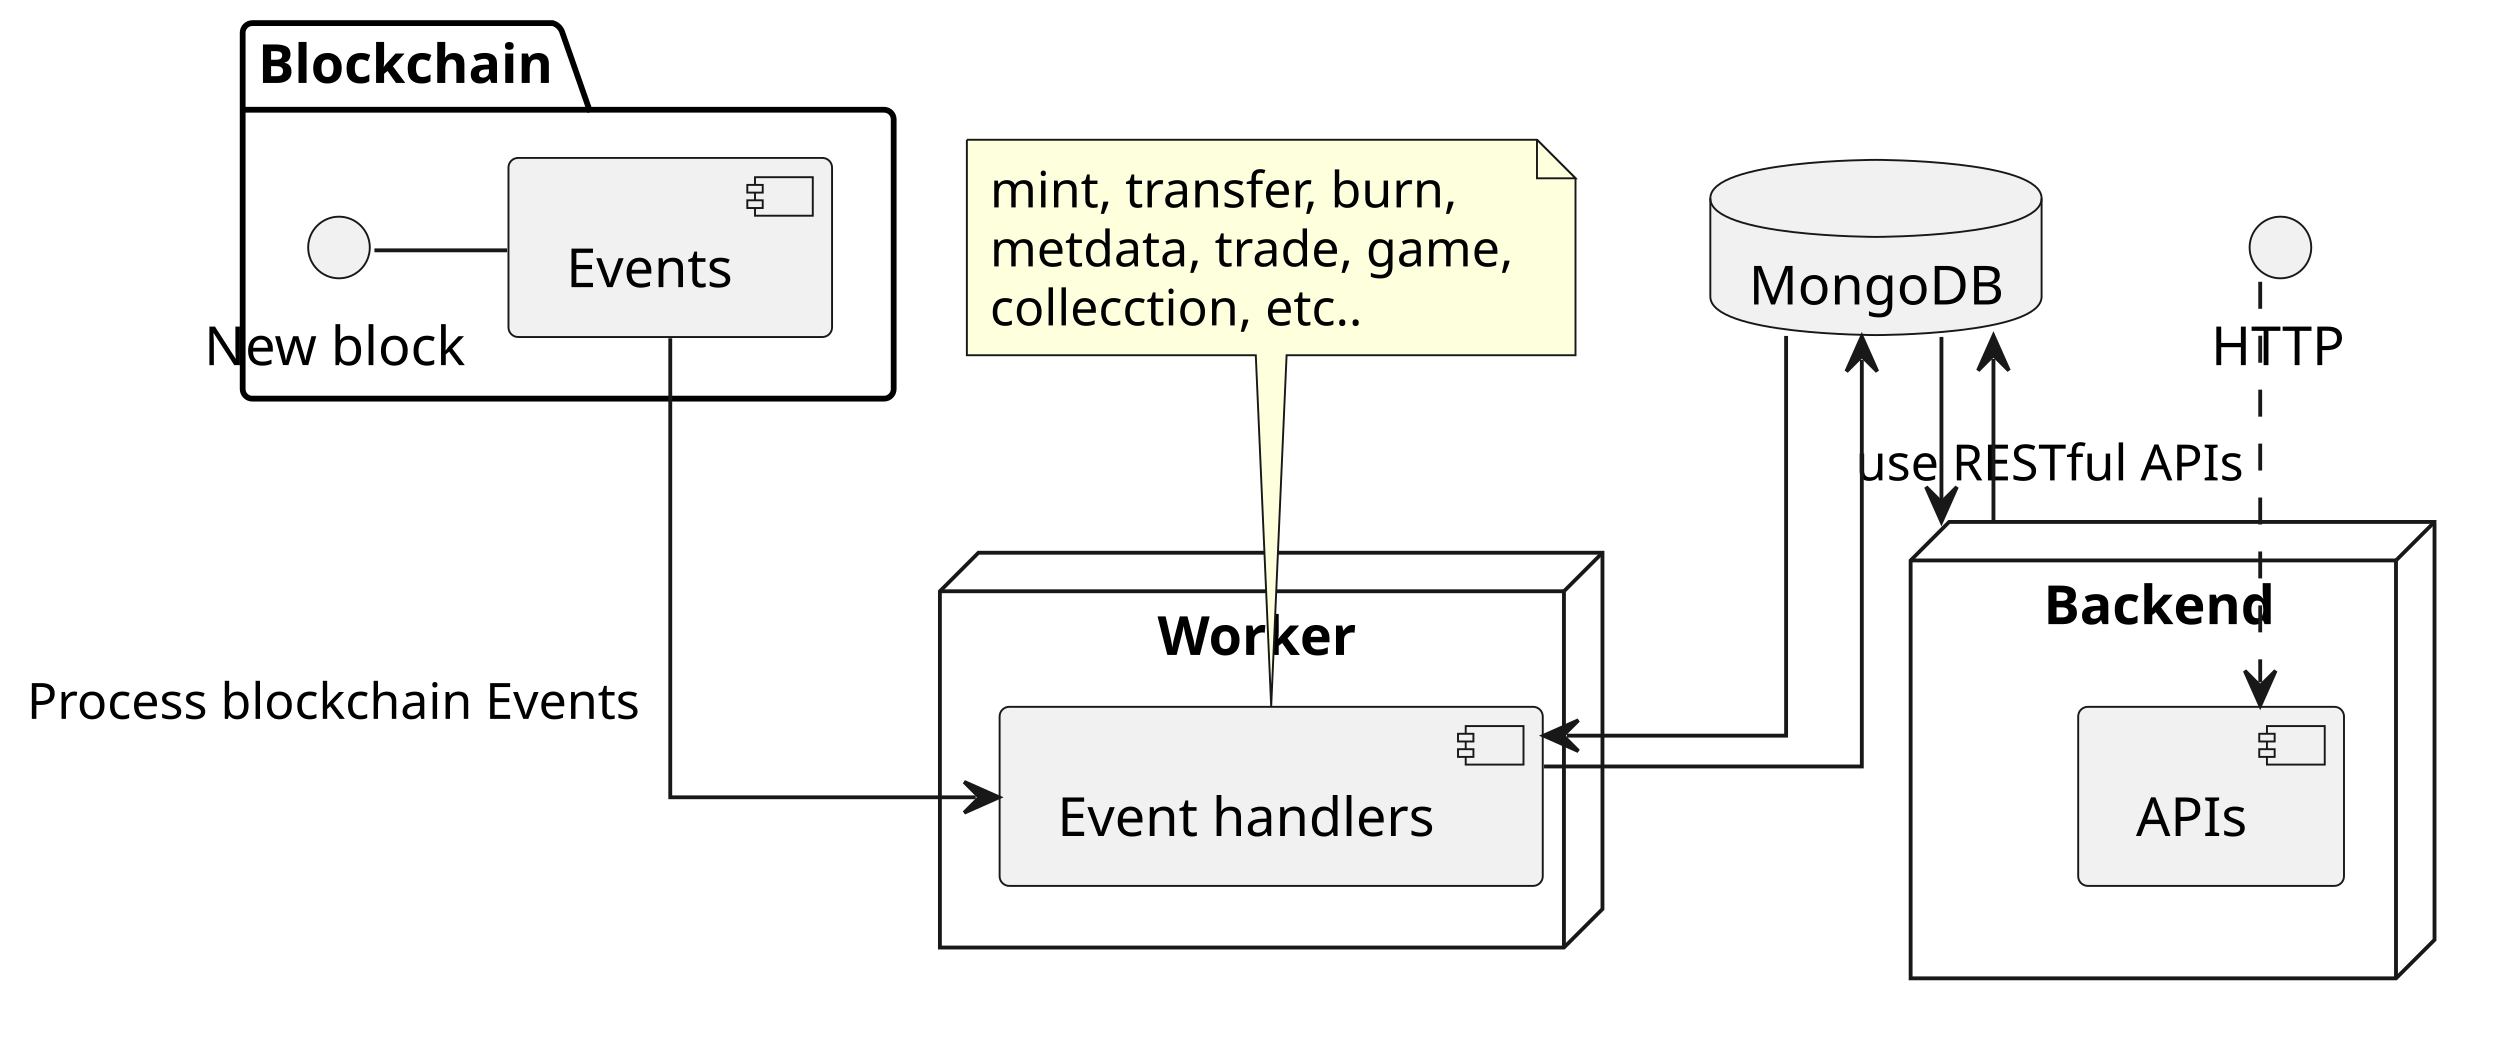
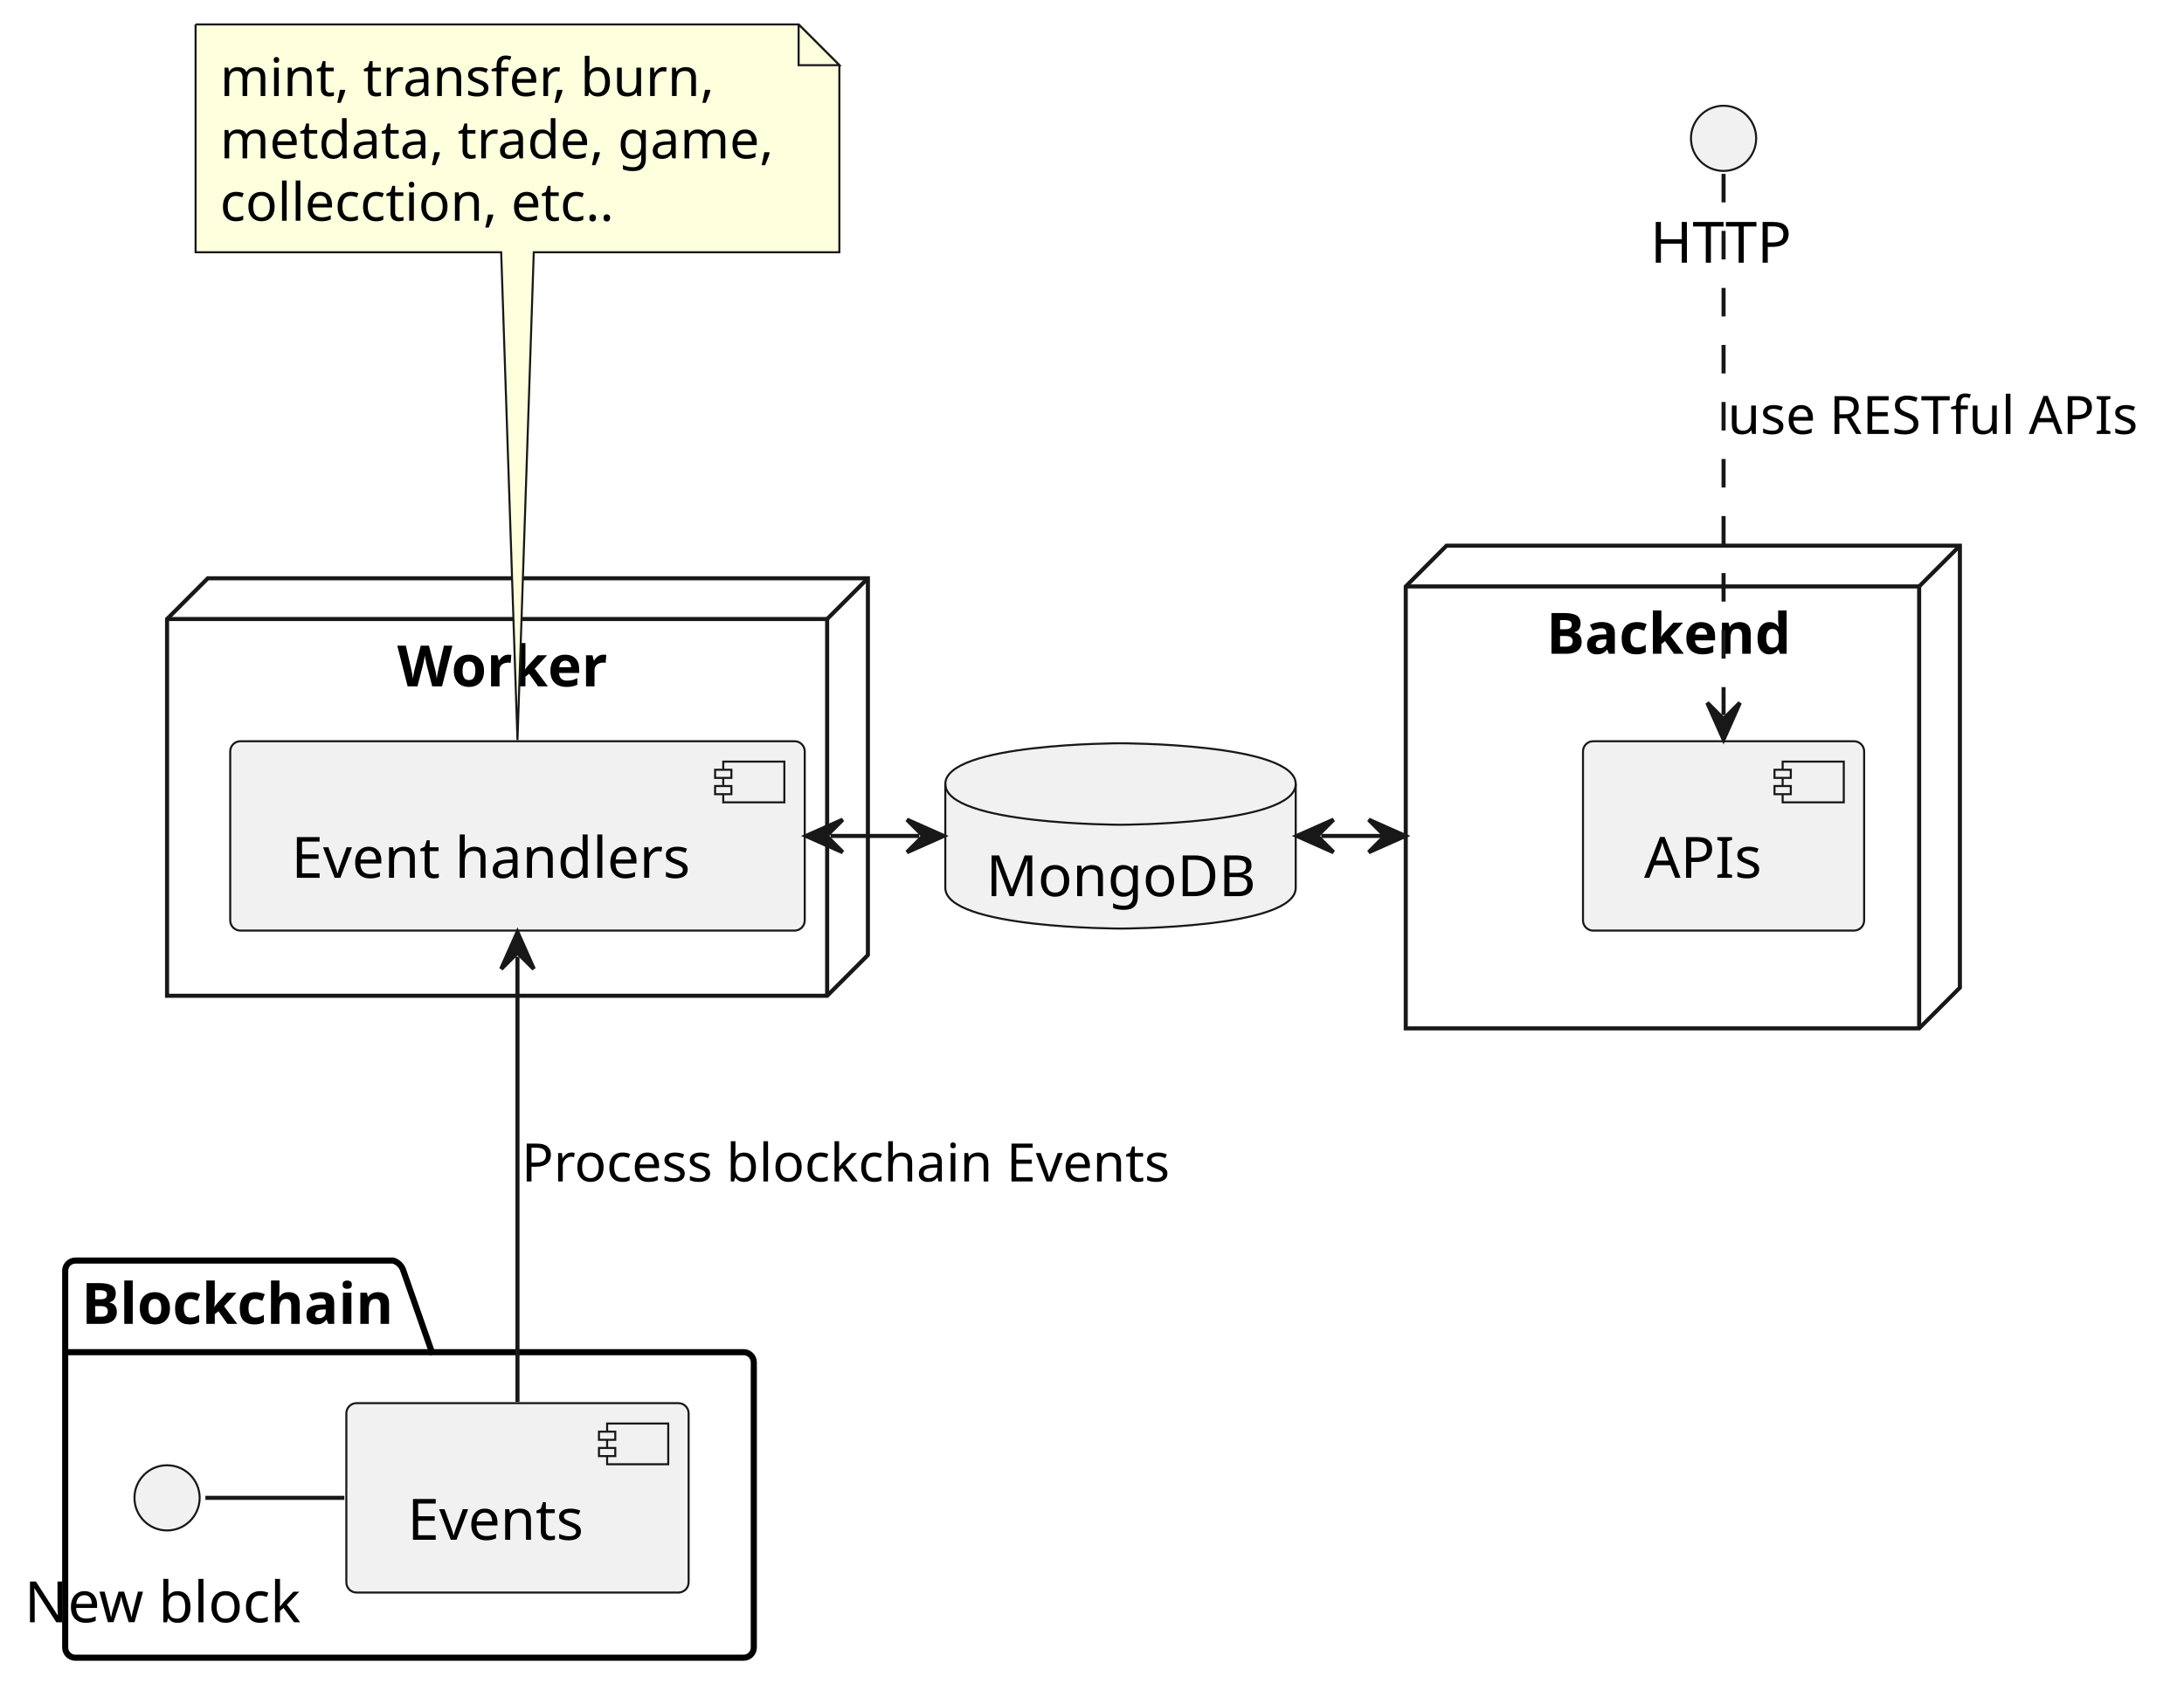
- <svg xmlns="http://www.w3.org/2000/svg" contentStyleType="text/css" height="270px" preserveAspectRatio="none" style="width:649px;height:270px;background:#FFFFFF;" version="1.1" viewBox="0 0 649 270" width="649px" zoomAndPan="magnify">
+ <svg xmlns="http://www.w3.org/2000/svg" contentStyleType="text/css" height="413px" preserveAspectRatio="none" style="width:536px;height:413px;background:#FFFFFF;" version="1.1" viewBox="0 0 536 413" width="536px" zoomAndPan="magnify">
  <defs />
  <g>
    <g id="cluster_Blockchain">
-       <path d="M65.5,6 L143.5,6 A3.75,3.75 0 0 1 146,8.5 L153,28.488 L229.5,28.488 A2.5,2.5 0 0 1 232,30.988 L232,100.99 A2.5,2.5 0 0 1 229.5,103.49 L65.5,103.49 A2.5,2.5 0 0 1 63,100.99 L63,8.5 A2.5,2.5 0 0 1 65.5,6 " fill="none" style="stroke:#000000;stroke-width:1.5;" />
-       <line style="stroke:#000000;stroke-width:1.5;" x1="63" x2="153" y1="28.488" y2="28.488" />
-       <text fill="#000000" font-family="sans-serif" font-size="14" font-weight="bold" lengthAdjust="spacing" textLength="77" x="67" y="21.535">Blockchain</text>
+       <path d="M18.5,309.45 L96.5,309.45 A3.75,3.75 0 0 1 99,311.95 L106,331.938 L182.5,331.938 A2.5,2.5 0 0 1 185,334.438 L185,404.44 A2.5,2.5 0 0 1 182.5,406.94 L18.5,406.94 A2.5,2.5 0 0 1 16,404.44 L16,311.95 A2.5,2.5 0 0 1 18.5,309.45 " fill="none" style="stroke:#000000;stroke-width:1.5;" />
+       <line style="stroke:#000000;stroke-width:1.5;" x1="16" x2="106" y1="331.938" y2="331.938" />
+       <text fill="#000000" font-family="sans-serif" font-size="14" font-weight="bold" lengthAdjust="spacing" textLength="77" x="20" y="324.985">Blockchain</text>
    </g>
    <g id="cluster_Worker">
-       <polygon fill="none" points="244,153.49,254,143.49,416,143.49,416,235.98,406,245.98,244,245.98,244,153.49" style="stroke:#181818;stroke-width:1.0;" />
-       <line style="stroke:#181818;stroke-width:1.0;" x1="406" x2="416" y1="153.49" y2="143.49" />
-       <line style="stroke:#181818;stroke-width:1.0;" x1="244" x2="406" y1="153.49" y2="153.49" />
-       <line style="stroke:#181818;stroke-width:1.0;" x1="406" x2="406" y1="153.49" y2="245.98" />
-       <text fill="#000000" font-family="sans-serif" font-size="14" font-weight="bold" lengthAdjust="spacing" textLength="51" x="300.5" y="170.025">Worker</text>
+       <polygon fill="none" points="41,151.96,51,141.96,213,141.96,213,234.45,203,244.45,41,244.45,41,151.96" style="stroke:#181818;stroke-width:1.0;" />
+       <line style="stroke:#181818;stroke-width:1.0;" x1="203" x2="213" y1="151.96" y2="141.96" />
+       <line style="stroke:#181818;stroke-width:1.0;" x1="41" x2="203" y1="151.96" y2="151.96" />
+       <line style="stroke:#181818;stroke-width:1.0;" x1="203" x2="203" y1="151.96" y2="244.45" />
+       <text fill="#000000" font-family="sans-serif" font-size="14" font-weight="bold" lengthAdjust="spacing" textLength="51" x="97.5" y="168.495">Worker</text>
    </g>
    <g id="cluster_Backend">
-       <polygon fill="none" points="496,145.49,506,135.49,632,135.49,632,243.98,622,253.98,496,253.98,496,145.49" style="stroke:#181818;stroke-width:1.0;" />
-       <line style="stroke:#181818;stroke-width:1.0;" x1="622" x2="632" y1="145.49" y2="135.49" />
-       <line style="stroke:#181818;stroke-width:1.0;" x1="496" x2="622" y1="145.49" y2="145.49" />
-       <line style="stroke:#181818;stroke-width:1.0;" x1="622" x2="622" y1="145.49" y2="253.98" />
-       <text fill="#000000" font-family="sans-serif" font-size="14" font-weight="bold" lengthAdjust="spacing" textLength="59" x="530.5" y="162.025">Backend</text>
+       <polygon fill="none" points="345,143.96,355,133.96,481,133.96,481,242.45,471,252.45,345,252.45,345,143.96" style="stroke:#181818;stroke-width:1.0;" />
+       <line style="stroke:#181818;stroke-width:1.0;" x1="471" x2="481" y1="143.96" y2="133.96" />
+       <line style="stroke:#181818;stroke-width:1.0;" x1="345" x2="471" y1="143.96" y2="143.96" />
+       <line style="stroke:#181818;stroke-width:1.0;" x1="471" x2="471" y1="143.96" y2="252.45" />
+       <text fill="#000000" font-family="sans-serif" font-size="14" font-weight="bold" lengthAdjust="spacing" textLength="59" x="379.5" y="160.495">Backend</text>
    </g>
    <g id="elem_New block">
-       <ellipse cx="88" cy="64.25" fill="#F1F1F1" rx="8" ry="8" style="stroke:#181818;stroke-width:0.5;" />
-       <text fill="#000000" font-family="sans-serif" font-size="14" lengthAdjust="spacing" textLength="70" x="53" y="94.785">New block</text>
+       <ellipse cx="41" cy="367.7" fill="#F1F1F1" rx="8" ry="8" style="stroke:#181818;stroke-width:0.5;" />
+       <text fill="#000000" font-family="sans-serif" font-size="14" lengthAdjust="spacing" textLength="70" x="6" y="398.235">New block</text>
    </g>
    <g id="elem_Events">
-       <rect fill="#F1F1F1" height="46.488" rx="2.5" ry="2.5" style="stroke:#181818;stroke-width:0.5;" width="84" x="132" y="41" />
-       <rect fill="#F1F1F1" height="10" style="stroke:#181818;stroke-width:0.5;" width="15" x="196" y="46" />
-       <rect fill="#F1F1F1" height="2" style="stroke:#181818;stroke-width:0.5;" width="4" x="194" y="48" />
-       <rect fill="#F1F1F1" height="2" style="stroke:#181818;stroke-width:0.5;" width="4" x="194" y="52" />
-       <text fill="#000000" font-family="sans-serif" font-size="14" lengthAdjust="spacing" textLength="44" x="147" y="74.535">Events</text>
+       <rect fill="#F1F1F1" height="46.488" rx="2.5" ry="2.5" style="stroke:#181818;stroke-width:0.5;" width="84" x="85" y="344.45" />
+       <rect fill="#F1F1F1" height="10" style="stroke:#181818;stroke-width:0.5;" width="15" x="149" y="349.45" />
+       <rect fill="#F1F1F1" height="2" style="stroke:#181818;stroke-width:0.5;" width="4" x="147" y="351.45" />
+       <rect fill="#F1F1F1" height="2" style="stroke:#181818;stroke-width:0.5;" width="4" x="147" y="355.45" />
+       <text fill="#000000" font-family="sans-serif" font-size="14" lengthAdjust="spacing" textLength="44" x="100" y="377.985">Events</text>
    </g>
    <g id="elem_Event handlers">
-       <rect fill="#F1F1F1" height="46.488" rx="2.5" ry="2.5" style="stroke:#181818;stroke-width:0.5;" width="141" x="259.5" y="183.49" />
-       <rect fill="#F1F1F1" height="10" style="stroke:#181818;stroke-width:0.5;" width="15" x="380.5" y="188.49" />
-       <rect fill="#F1F1F1" height="2" style="stroke:#181818;stroke-width:0.5;" width="4" x="378.5" y="190.49" />
-       <rect fill="#F1F1F1" height="2" style="stroke:#181818;stroke-width:0.5;" width="4" x="378.5" y="194.49" />
-       <text fill="#000000" font-family="sans-serif" font-size="14" lengthAdjust="spacing" textLength="101" x="274.5" y="217.025">Event handlers</text>
+       <rect fill="#F1F1F1" height="46.488" rx="2.5" ry="2.5" style="stroke:#181818;stroke-width:0.5;" width="141" x="56.5" y="181.96" />
+       <rect fill="#F1F1F1" height="10" style="stroke:#181818;stroke-width:0.5;" width="15" x="177.5" y="186.96" />
+       <rect fill="#F1F1F1" height="2" style="stroke:#181818;stroke-width:0.5;" width="4" x="175.5" y="188.96" />
+       <rect fill="#F1F1F1" height="2" style="stroke:#181818;stroke-width:0.5;" width="4" x="175.5" y="192.96" />
+       <text fill="#000000" font-family="sans-serif" font-size="14" lengthAdjust="spacing" textLength="101" x="71.5" y="215.495">Event handlers</text>
    </g>
    <g id="elem_APIs">
-       <rect fill="#F1F1F1" height="46.488" rx="2.5" ry="2.5" style="stroke:#181818;stroke-width:0.5;" width="69" x="539.5" y="183.49" />
-       <rect fill="#F1F1F1" height="10" style="stroke:#181818;stroke-width:0.5;" width="15" x="588.5" y="188.49" />
-       <rect fill="#F1F1F1" height="2" style="stroke:#181818;stroke-width:0.5;" width="4" x="586.5" y="190.49" />
-       <rect fill="#F1F1F1" height="2" style="stroke:#181818;stroke-width:0.5;" width="4" x="586.5" y="194.49" />
-       <text fill="#000000" font-family="sans-serif" font-size="14" lengthAdjust="spacing" textLength="29" x="554.5" y="217.025">APIs</text>
+       <rect fill="#F1F1F1" height="46.488" rx="2.5" ry="2.5" style="stroke:#181818;stroke-width:0.5;" width="69" x="388.5" y="181.96" />
+       <rect fill="#F1F1F1" height="10" style="stroke:#181818;stroke-width:0.5;" width="15" x="437.5" y="186.96" />
+       <rect fill="#F1F1F1" height="2" style="stroke:#181818;stroke-width:0.5;" width="4" x="435.5" y="188.96" />
+       <rect fill="#F1F1F1" height="2" style="stroke:#181818;stroke-width:0.5;" width="4" x="435.5" y="192.96" />
+       <text fill="#000000" font-family="sans-serif" font-size="14" lengthAdjust="spacing" textLength="29" x="403.5" y="215.495">APIs</text>
    </g>
    <g id="elem_MongoDB">
-       <path d="M444,51.5 C444,41.5 487,41.5 487,41.5 C487,41.5 530,41.5 530,51.5 L530,76.988 C530,86.988 487,86.988 487,86.988 C487,86.988 444,86.988 444,76.988 L444,51.5 " fill="#F1F1F1" style="stroke:#181818;stroke-width:0.5;" />
-       <path d="M444,51.5 C444,61.5 487,61.5 487,61.5 C487,61.5 530,61.5 530,51.5 " fill="none" style="stroke:#181818;stroke-width:0.5;" />
-       <text fill="#000000" font-family="sans-serif" font-size="14" lengthAdjust="spacing" textLength="66" x="454" y="79.035">MongoDB</text>
+       <path d="M232,192.46 C232,182.46 275,182.46 275,182.46 C275,182.46 318,182.46 318,192.46 L318,217.948 C318,227.948 275,227.948 275,227.948 C275,227.948 232,227.948 232,217.948 L232,192.46 " fill="#F1F1F1" style="stroke:#181818;stroke-width:0.5;" />
+       <path d="M232,192.46 C232,202.46 275,202.46 275,202.46 C275,202.46 318,202.46 318,192.46 " fill="none" style="stroke:#181818;stroke-width:0.5;" />
+       <text fill="#000000" font-family="sans-serif" font-size="14" lengthAdjust="spacing" textLength="66" x="242" y="219.995">MongoDB</text>
    </g>
    <g id="elem_EventHandleNote">
-       <path d="M251,36.28 L251,92.212 A0,0 0 0 0 251,92.212 L326,92.212 L330,183.36 L334,92.212 L409,92.212 A0,0 0 0 0 409,92.212 L409,46.28 L399,36.28 L251,36.28 A0,0 0 0 0 251,36.28 " fill="#FEFFDD" style="stroke:#181818;stroke-width:0.5;" />
-       <path d="M399,36.28 L399,46.28 L409,46.28 L399,36.28 " fill="#FEFFDD" style="stroke:#181818;stroke-width:0.5;" />
-       <text fill="#000000" font-family="sans-serif" font-size="13" lengthAdjust="spacing" textLength="127" x="257" y="53.848">mint, transfer, burn,</text>
-       <text fill="#000000" font-family="sans-serif" font-size="13" lengthAdjust="spacing" textLength="137" x="257" y="69.159">metdata, trade, game,</text>
-       <text fill="#000000" font-family="sans-serif" font-size="13" lengthAdjust="spacing" textLength="104" x="257" y="84.469">collecction, etc..</text>
+       <path d="M48,6 L48,61.932 A0,0 0 0 0 48,61.932 L123,61.932 L127,181.69 L131,61.932 L206,61.932 A0,0 0 0 0 206,61.932 L206,16 L196,6 L48,6 A0,0 0 0 0 48,6 " fill="#FEFFDD" style="stroke:#181818;stroke-width:0.5;" />
+       <path d="M196,6 L196,16 L206,16 L196,6 " fill="#FEFFDD" style="stroke:#181818;stroke-width:0.5;" />
+       <text fill="#000000" font-family="sans-serif" font-size="13" lengthAdjust="spacing" textLength="127" x="54" y="23.568">mint, transfer, burn,</text>
+       <text fill="#000000" font-family="sans-serif" font-size="13" lengthAdjust="spacing" textLength="137" x="54" y="38.879">metdata, trade, game,</text>
+       <text fill="#000000" font-family="sans-serif" font-size="13" lengthAdjust="spacing" textLength="104" x="54" y="54.19">collecction, etc..</text>
    </g>
    <g id="elem_HTTP">
-       <ellipse cx="592" cy="64.25" fill="#F1F1F1" rx="8" ry="8" style="stroke:#181818;stroke-width:0.5;" />
-       <text fill="#000000" font-family="sans-serif" font-size="14" lengthAdjust="spacing" textLength="36" x="574" y="94.785">HTTP</text>
+       <ellipse cx="423" cy="33.96" fill="#F1F1F1" rx="8" ry="8" style="stroke:#181818;stroke-width:0.5;" />
+       <text fill="#000000" font-family="sans-serif" font-size="14" lengthAdjust="spacing" textLength="36" x="405" y="64.495">HTTP</text>
    </g>
    <g id="link_New block_Events">
-       <path d="M97.2,64.98 C105.61,64.98 118.67,64.98 131.65,64.98 " fill="none" id="New block-Events" style="stroke:#181818;stroke-width:1.0;" />
+       <path d="M50.41,367.7 C61.78,367.7 73.15,367.7 84.51,367.7 " fill="none" id="New block-Events" style="stroke:#181818;stroke-width:1.0;" />
    </g>
-     <g id="link_Events_Event handlers">
-       <path d="M174,87.82 C174,128.36 174,206.98 174,206.98 C174,206.98 212.03,206.98 253.3,206.98 " fill="none" id="Events-to-Event handlers" style="stroke:#181818;stroke-width:1.0;" />
-       <polygon fill="#181818" points="259.3,206.98,250.3,202.98,254.3,206.98,250.3,210.98,259.3,206.98" style="stroke:#181818;stroke-width:1.0;" />
-       <text fill="#000000" font-family="sans-serif" font-size="13" lengthAdjust="spacing" textLength="166" x="7" y="186.618">Process blockchain Events</text>
+     <g id="link_Event handlers_Events">
+       <path d="M127,234.86 C127,265.45 127,313.63 127,344.16 " fill="none" id="Event handlers-backto-Events" style="stroke:#181818;stroke-width:1.0;" />
+       <polygon fill="#181818" points="127,228.86,123,237.86,127,233.86,131,237.86,127,228.86" style="stroke:#181818;stroke-width:1.0;" />
+       <text fill="#000000" font-family="sans-serif" font-size="13" lengthAdjust="spacing" textLength="166" x="128" y="290.018">Process blockchain Events</text>
    </g>
    <g id="link_HTTP_APIs">
-       <path d="M586.75,73.16 C586.75,94.85 586.75,144.96 586.75,177.13 " fill="none" id="HTTP-to-APIs" style="stroke:#181818;stroke-width:1.0;stroke-dasharray:7.0,7.0;" />
-       <polygon fill="#181818" points="586.75,183.13,590.75,174.13,586.75,178.13,582.75,174.13,586.75,183.13" style="stroke:#181818;stroke-width:1.0;" />
-       <text fill="#000000" font-family="sans-serif" font-size="13" lengthAdjust="spacing" textLength="104" x="481.75" y="124.718">use RESTful APIs</text>
+       <path d="M423,42.68 C423,67.05 423,137.11 423,175.52 " fill="none" id="HTTP-to-APIs" style="stroke:#181818;stroke-width:1.0;stroke-dasharray:7.0,7.0;" />
+       <polygon fill="#181818" points="423,181.52,427,172.52,423,176.52,419,172.52,423,181.52" style="stroke:#181818;stroke-width:1.0;" />
+       <text fill="#000000" font-family="sans-serif" font-size="13" lengthAdjust="spacing" textLength="104" x="424" y="106.528">use RESTful APIs</text>
    </g>
    <g id="link_Event handlers_MongoDB">
-       <path d="M400.83,198.98 C441.01,198.98 483.33,198.98 483.33,198.98 C483.33,198.98 483.33,131.93 483.33,93.41 " fill="none" id="Event handlers-to-MongoDB" style="stroke:#181818;stroke-width:1.0;" />
-       <polygon fill="#181818" points="483.33,87.41,479.33,96.41,483.33,92.41,487.33,96.41,483.33,87.41" style="stroke:#181818;stroke-width:1.0;" />
-     </g>
-     <g id="link_MongoDB_Event handlers">
-       <path d="M463.67,87.2 C463.67,123.72 463.67,190.98 463.67,190.98 C463.67,190.98 438.81,190.98 406.75,190.98 " fill="none" id="MongoDB-to-Event handlers" style="stroke:#181818;stroke-width:1.0;" />
-       <polygon fill="#181818" points="400.75,190.98,409.75,194.98,405.75,190.98,409.75,186.98,400.75,190.98" style="stroke:#181818;stroke-width:1.0;" />
+       <path d="M203.82,205.21 C215.08,205.21 214.33,205.21 225.59,205.21 " fill="none" id="Event handlers-MongoDB" style="stroke:#181818;stroke-width:1.0;" />
+       <polygon fill="#181818" points="197.82,205.21,206.82,209.21,202.82,205.21,206.82,201.21,197.82,205.21" style="stroke:#181818;stroke-width:1.0;" />
+       <polygon fill="#181818" points="231.59,205.21,222.59,201.21,226.59,205.21,222.59,209.21,231.59,205.21" style="stroke:#181818;stroke-width:1.0;" />
    </g>
    <g id="link_Backend_MongoDB">
-       <path d="M517.5,135.341 C517.5,134.509 517.5,133.677 517.5,132.845 C517.5,129.52 517.5,126.202 517.5,122.921 C517.5,109.799 517.5,103.267 517.5,93.18 " fill="none" id="Backend-to-MongoDB" style="stroke:#181818;stroke-width:1.0;" />
-       <polygon fill="#181818" points="517.5,87.18,513.5,96.18,517.5,92.18,521.5,96.18,517.5,87.18" style="stroke:#181818;stroke-width:1.0;" />
-     </g>
-     <g id="link_MongoDB_Backend">
-       <path d="M504,87.46 C504,97.08 504,108.888 504,121.294 C504,124.395 504,127.534 504,130.686 C504,132.262 504,127.841 504,129.42 " fill="none" id="MongoDB-to-Backend" style="stroke:#181818;stroke-width:1.0;" />
-       <polygon fill="#181818" points="504,135.42,508,126.42,504,130.42,500,126.42,504,135.42" style="stroke:#181818;stroke-width:1.0;" />
+       <path d="M338.901,205.21 C338.547,205.21 344.061,205.21 343.708,205.21 C340.88,205.21 338.053,205.21 335.226,205.21 C329.572,205.21 329.92,205.21 324.27,205.21 " fill="none" id="Backend-MongoDB" style="stroke:#181818;stroke-width:1.0;" />
+       <polygon fill="#181818" points="344.901,205.21,335.901,201.21,339.901,205.21,335.901,209.21,344.901,205.21" style="stroke:#181818;stroke-width:1.0;" />
+       <polygon fill="#181818" points="318.27,205.21,327.27,209.21,323.27,205.21,327.27,201.21,318.27,205.21" style="stroke:#181818;stroke-width:1.0;" />
    </g>
  </g>
</svg>
